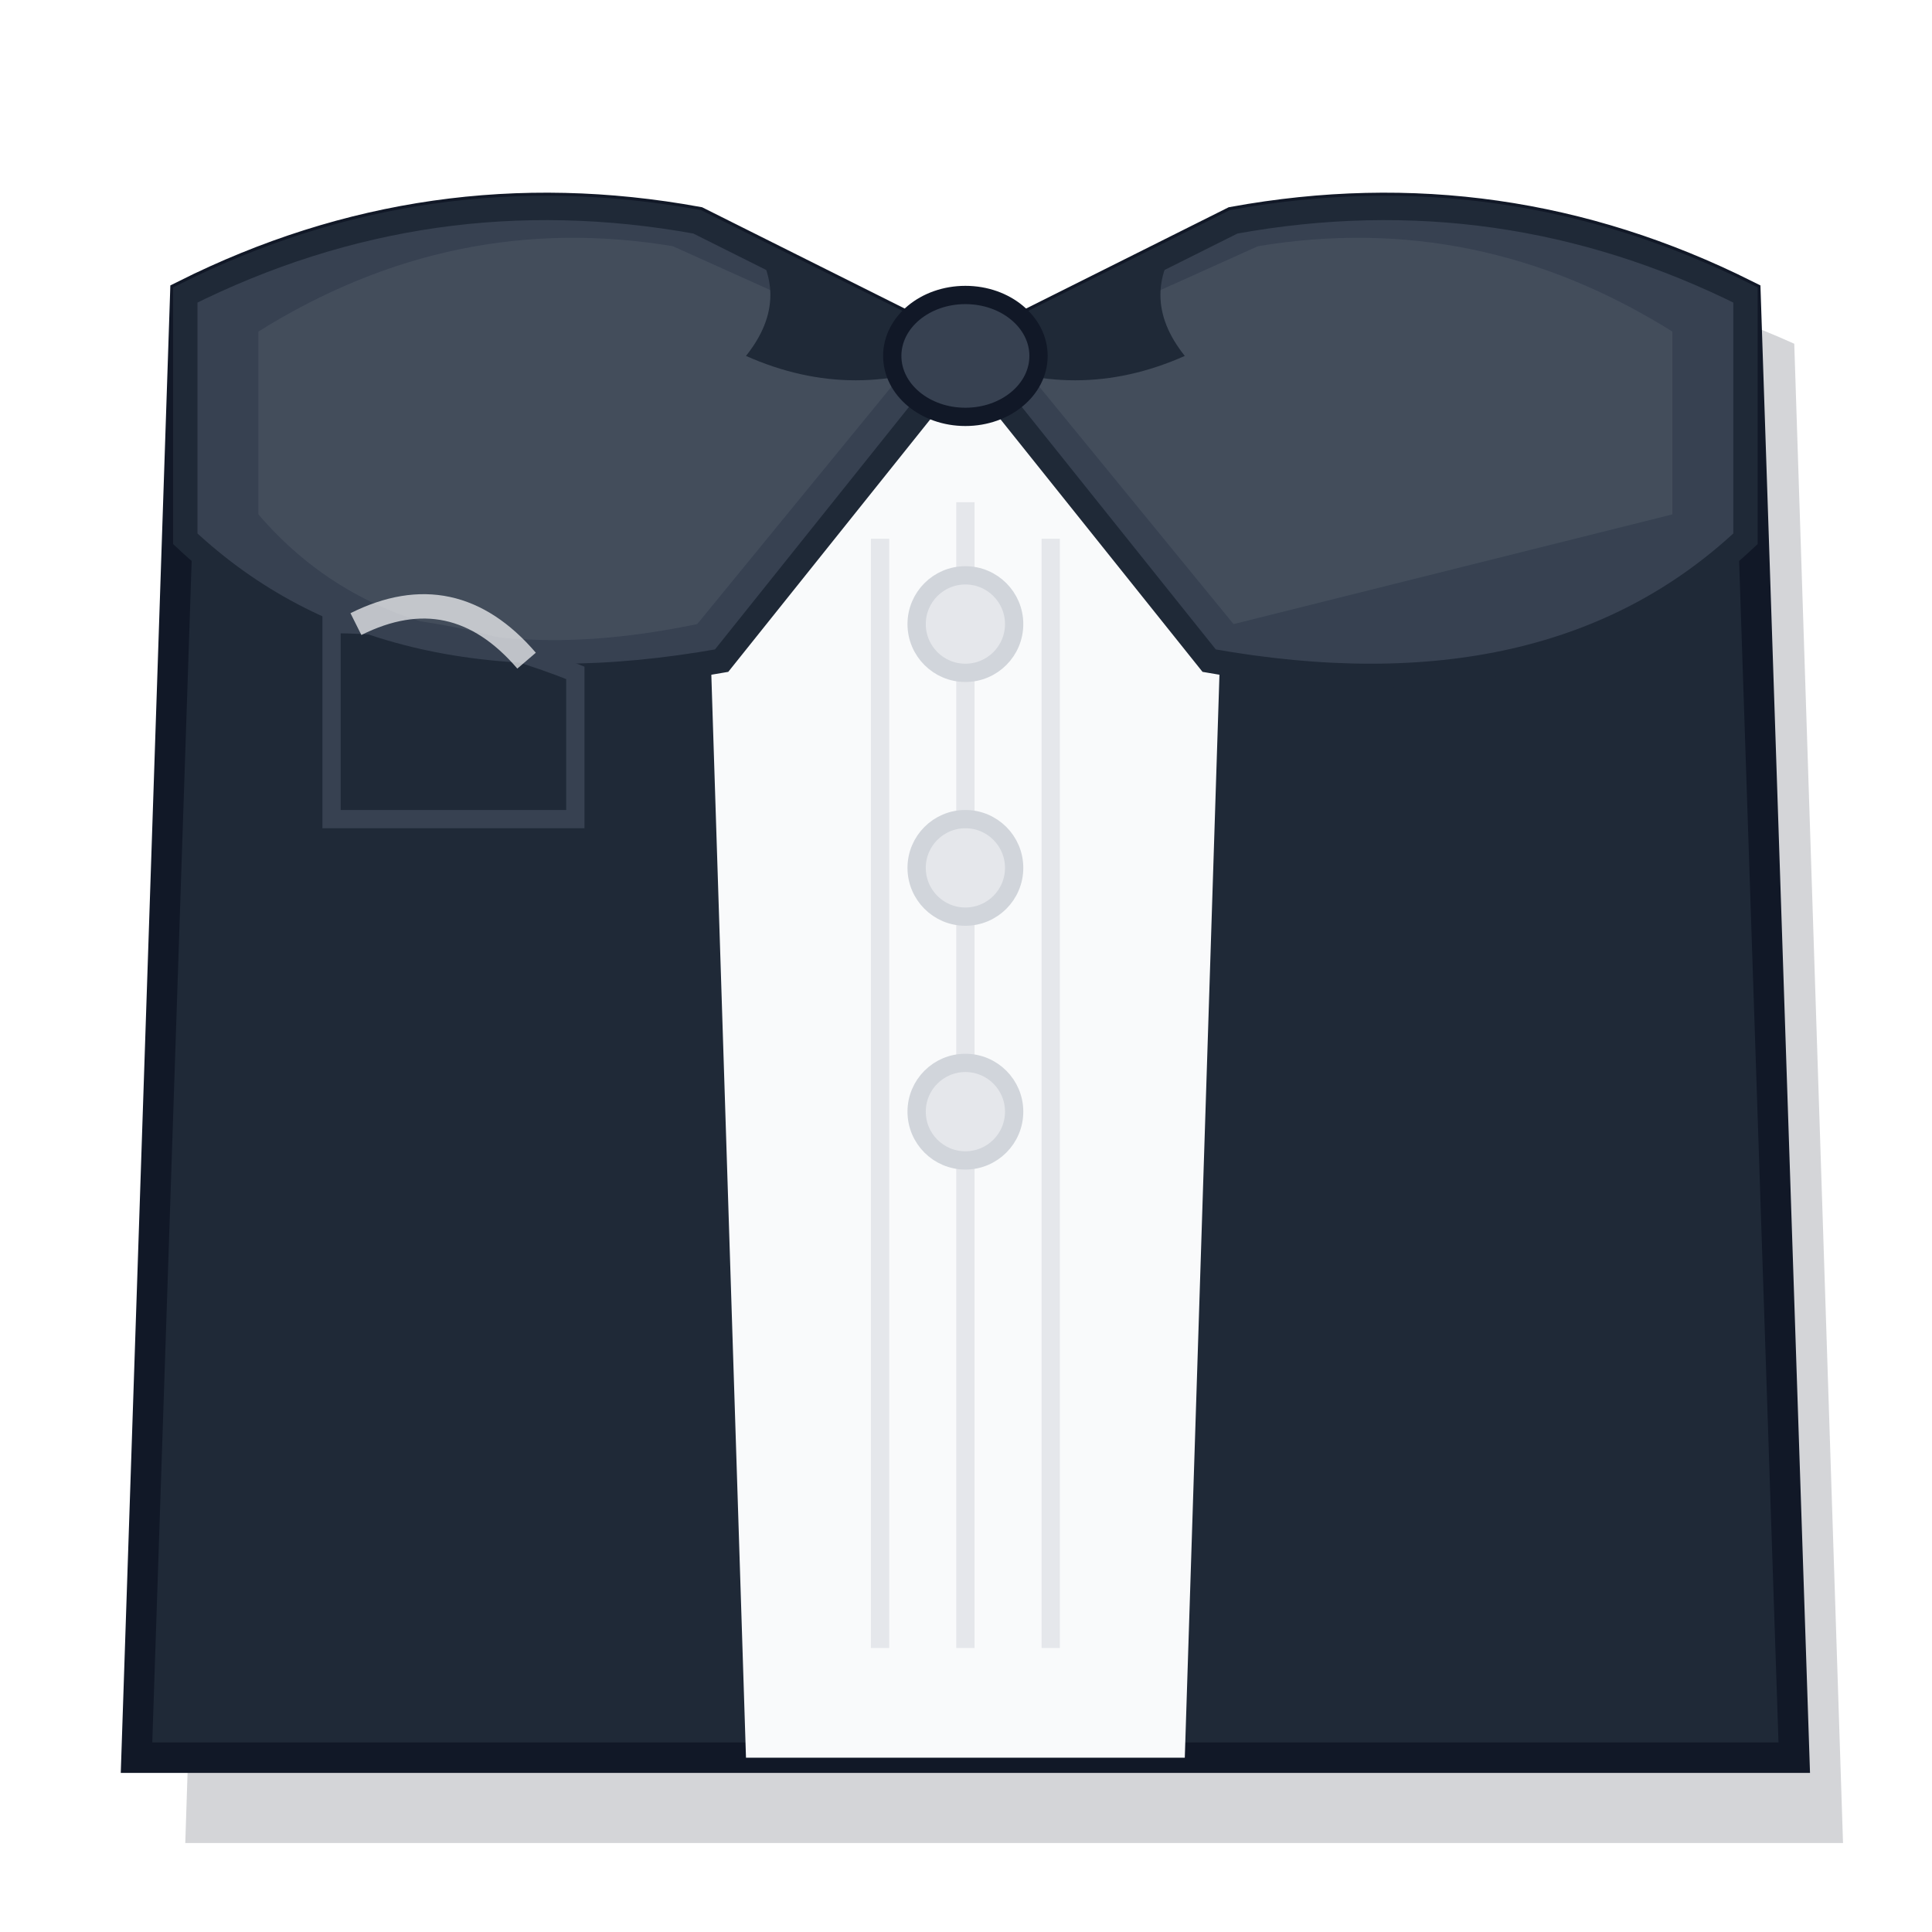
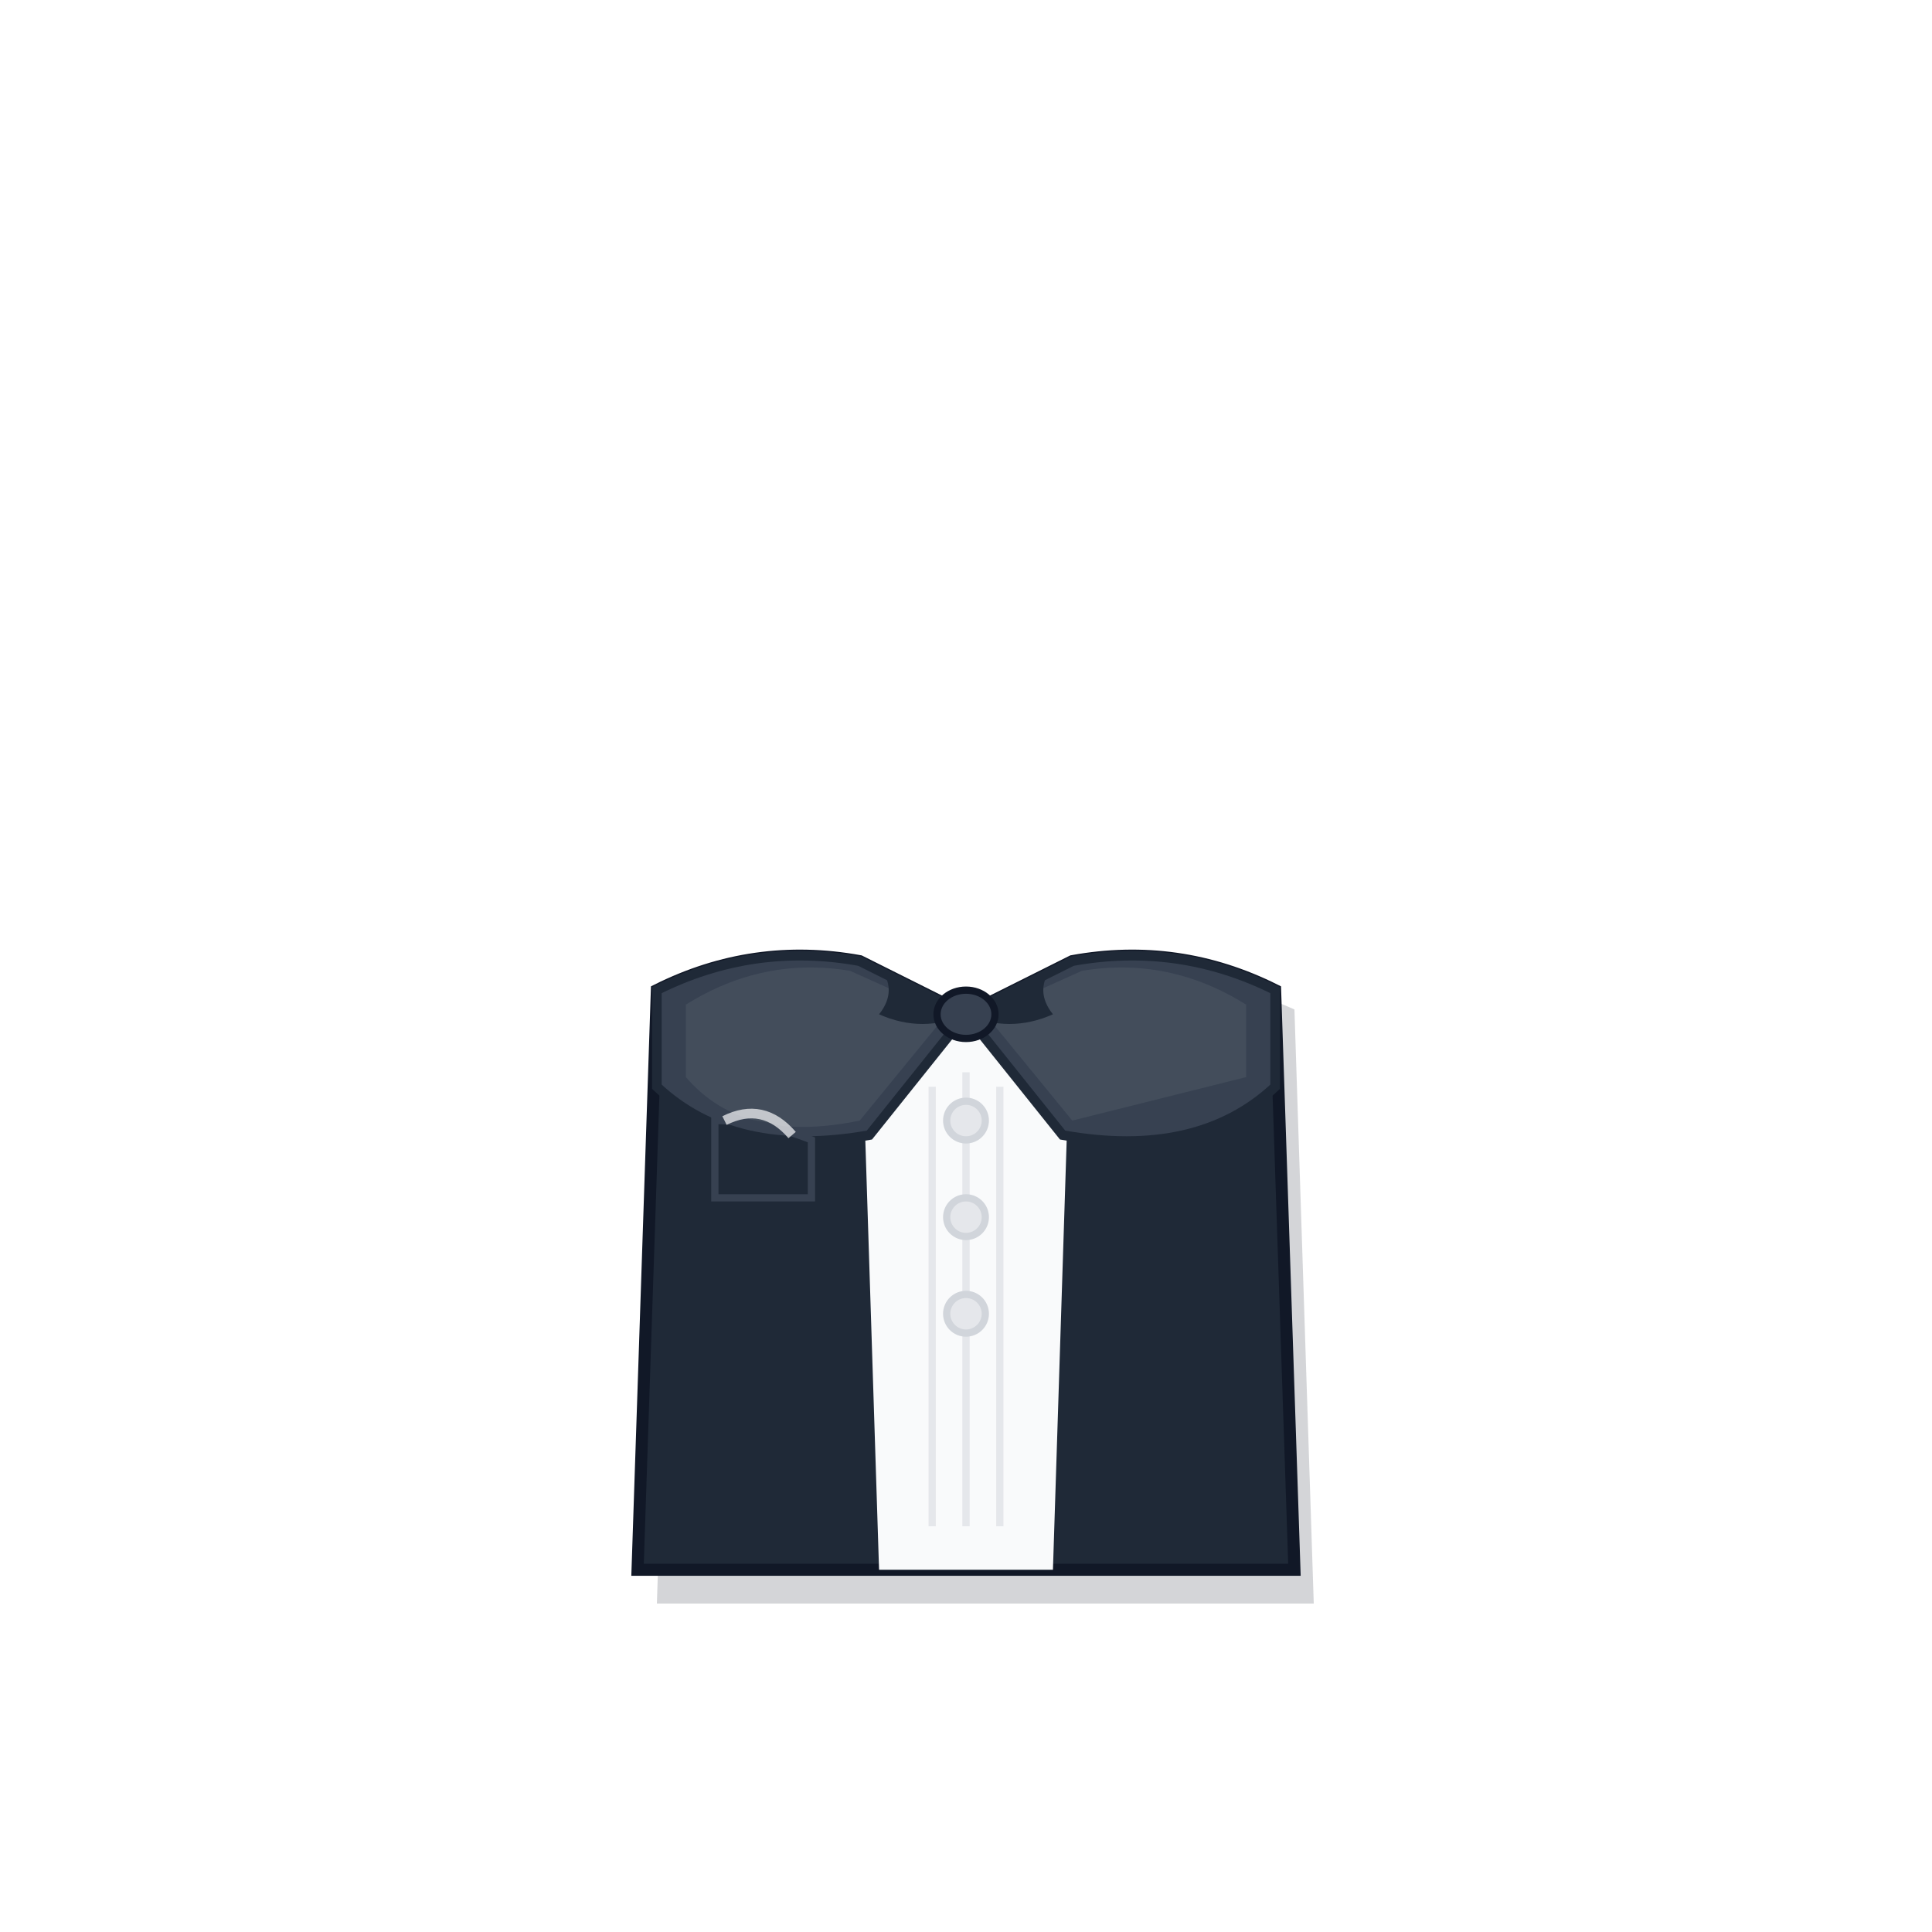
- <svg xmlns="http://www.w3.org/2000/svg" viewBox="120.8 180.8 158.5 158.5">
+ <svg xmlns="http://www.w3.org/2000/svg" viewBox="0 0 400 400">
  <path d="M136,205 L132,328 L268,328 L264,205 Q244,196 222,200 L200,210 L178,200 Q156,196 136,205Z" fill="#111827" opacity="0.18" transform="translate(4,4)" />
  <path d="M136,205 L132,325 L268,325 L264,205 Q244,195 222,199 L200,210 L178,199 Q156,195 136,205Z" fill="#1F2937" stroke="#111827" stroke-width="2.5" />
  <path d="M178,200 L200,210 L222,200 L218,325 L182,325Z" fill="#F9FAFB" />
  <line x1="193" y1="225" x2="193" y2="316" stroke="#E5E7EB" stroke-width="1.5" />
  <line x1="200" y1="222" x2="200" y2="316" stroke="#E5E7EB" stroke-width="1.5" />
  <line x1="207" y1="225" x2="207" y2="316" stroke="#E5E7EB" stroke-width="1.5" />
  <path d="M136,205 Q156,195 178,199 L200,210 L180,235 Q152,240 136,225Z" fill="#374151" stroke="#1F2937" stroke-width="2" />
  <path d="M142,208 Q158,198 176,201 L196,210 L178,232 Q154,237 142,223Z" fill="#4B5563" opacity="0.6" />
  <path d="M264,205 Q244,195 222,199 L200,210 L220,235 Q248,240 264,225Z" fill="#374151" stroke="#1F2937" stroke-width="2" />
  <path d="M258,208 Q242,198 224,201 L204,210 L222,232 L258,223Z" fill="#4B5563" opacity="0.6" />
  <path d="M182,200 Q191,206 200,210 Q191,214 182,210 Q186,205 182,200Z" fill="#1F2937" />
  <path d="M218,200 Q209,206 200,210 Q209,214 218,210 Q214,205 218,200Z" fill="#1F2937" />
  <ellipse cx="200" cy="210" rx="6" ry="5" fill="#374151" stroke="#111827" stroke-width="1.5" />
  <circle cx="200" cy="232" r="4" fill="#E5E7EB" stroke="#D1D5DB" stroke-width="1.5" />
  <circle cx="200" cy="252" r="4" fill="#E5E7EB" stroke="#D1D5DB" stroke-width="1.5" />
  <circle cx="200" cy="272" r="4" fill="#E5E7EB" stroke="#D1D5DB" stroke-width="1.5" />
  <path d="M148,232 L148,248 L168,248 L168,236 Q158,232 148,232Z" fill="none" stroke="#374151" stroke-width="1.5" />
  <path d="M150,232 Q158,228 164,235" stroke="#F9FAFB" stroke-width="2" fill="none" opacity="0.7" />
</svg>
